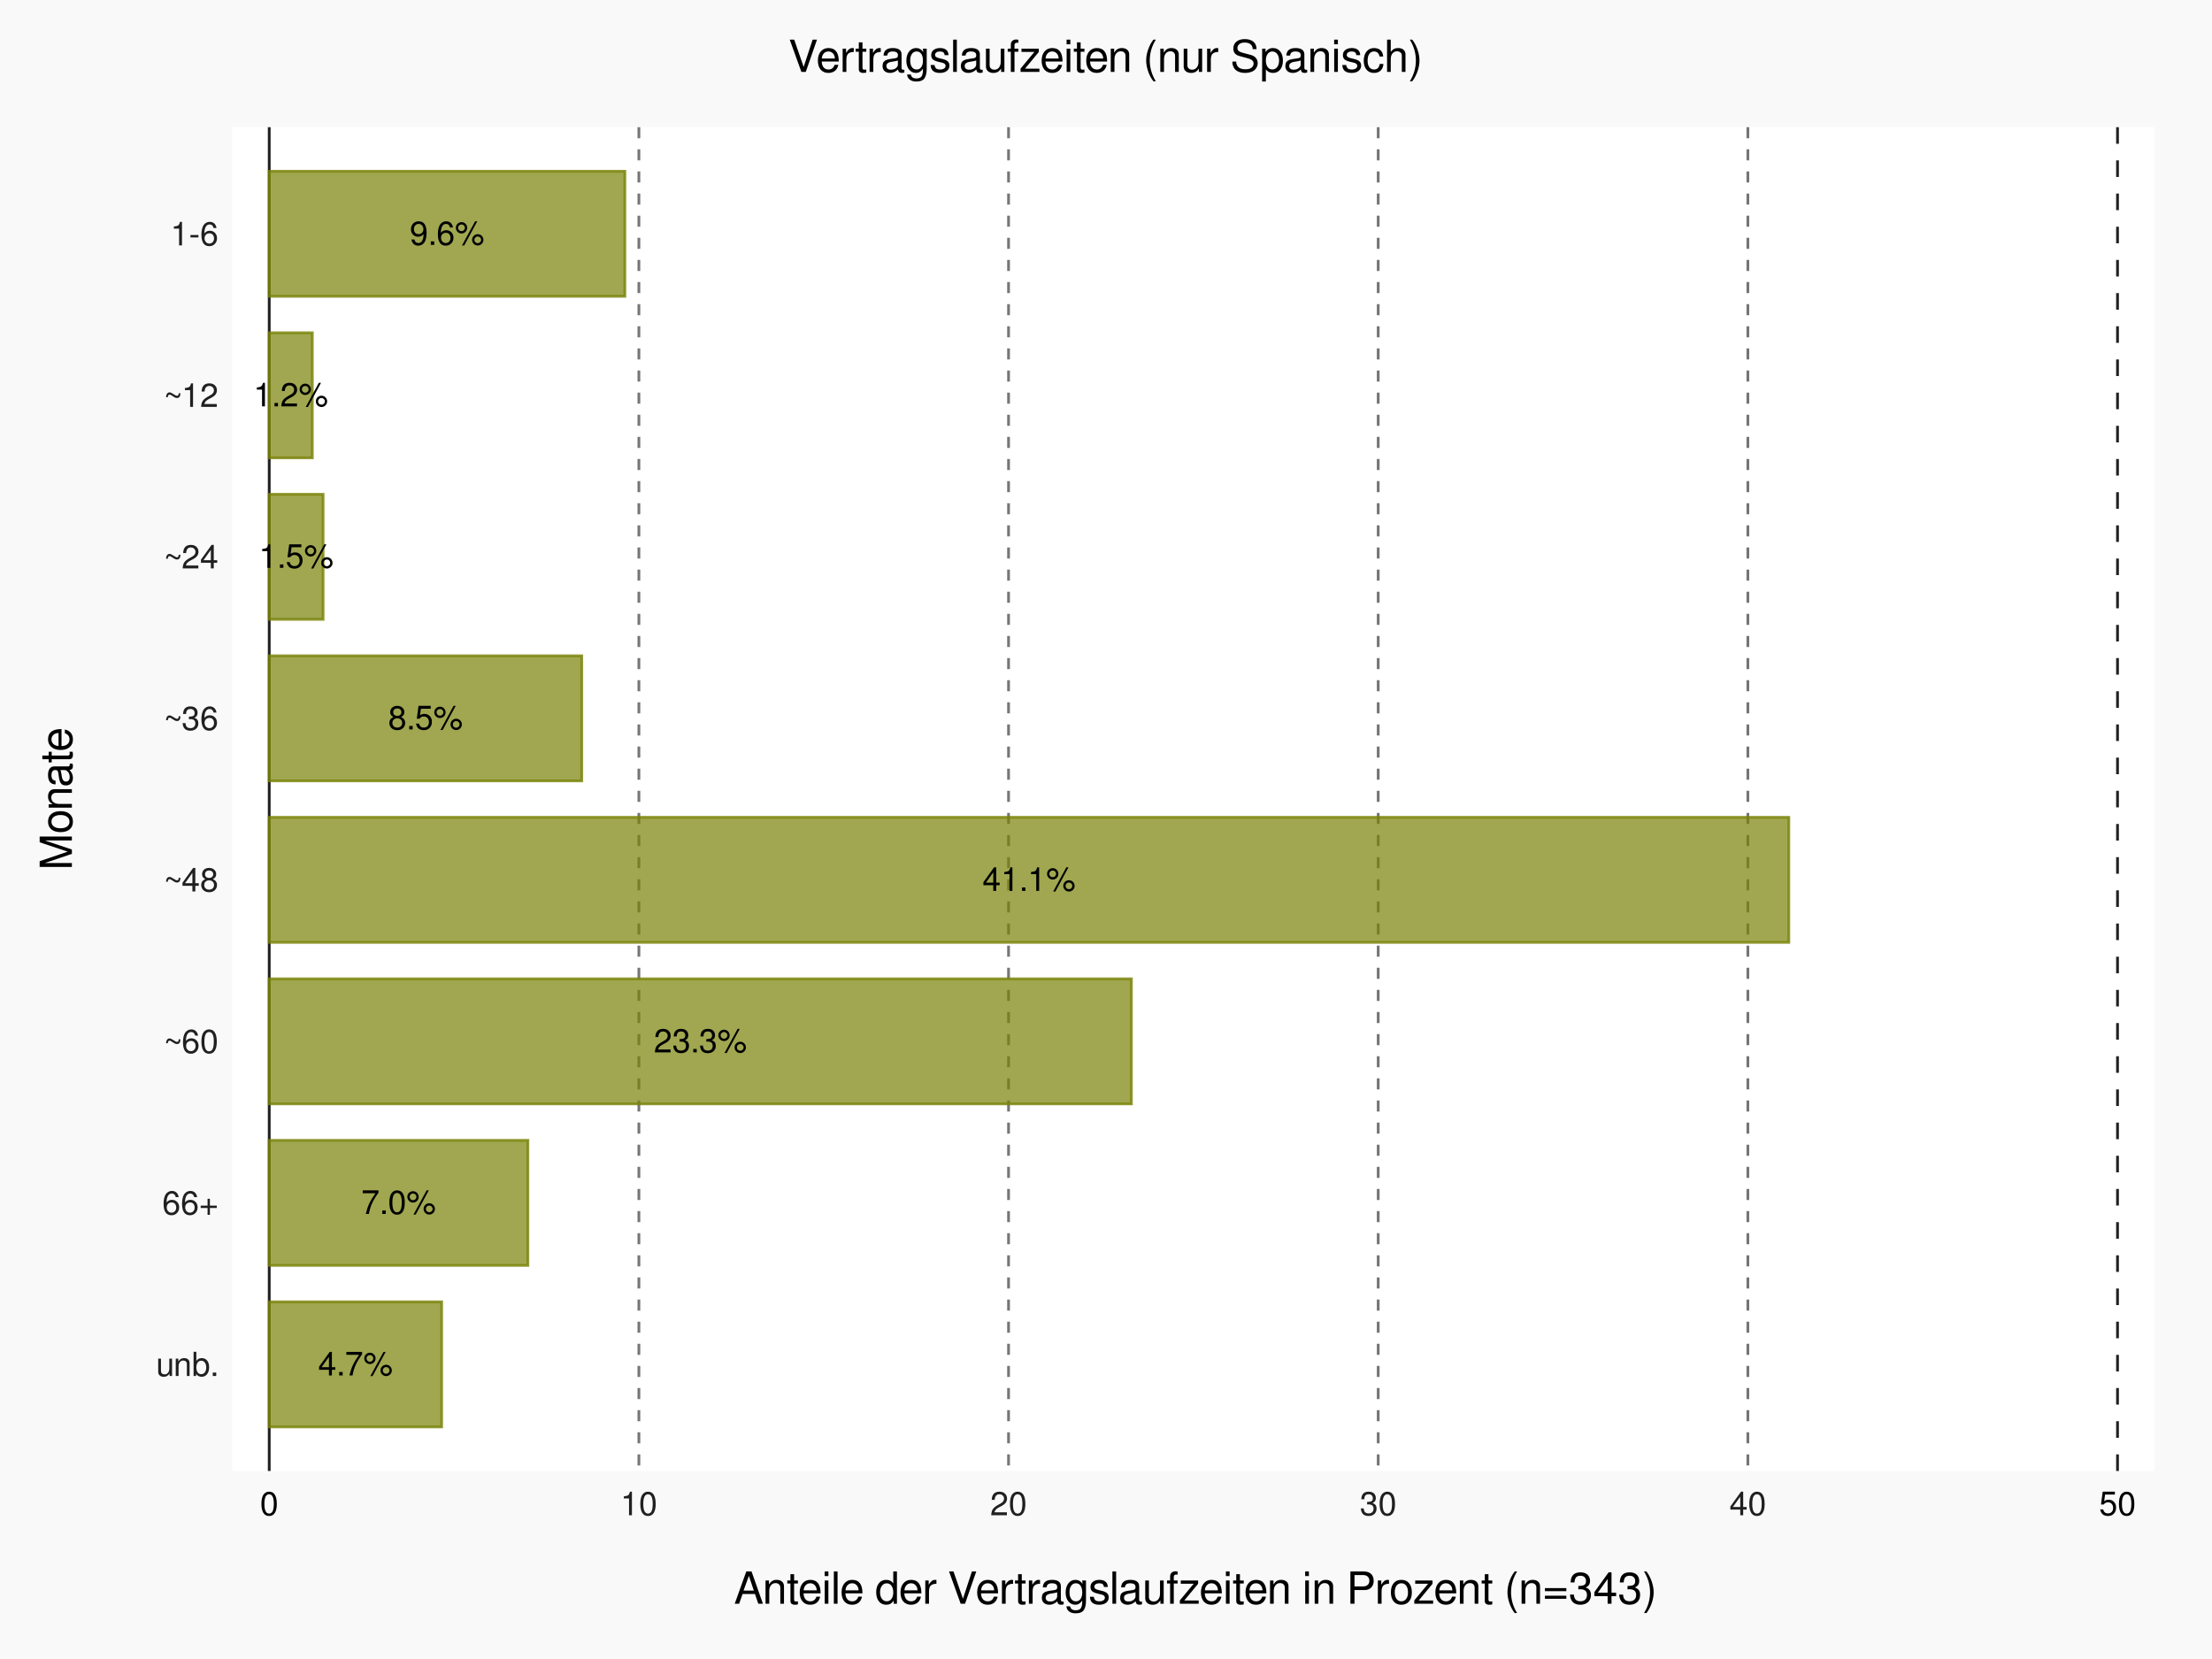
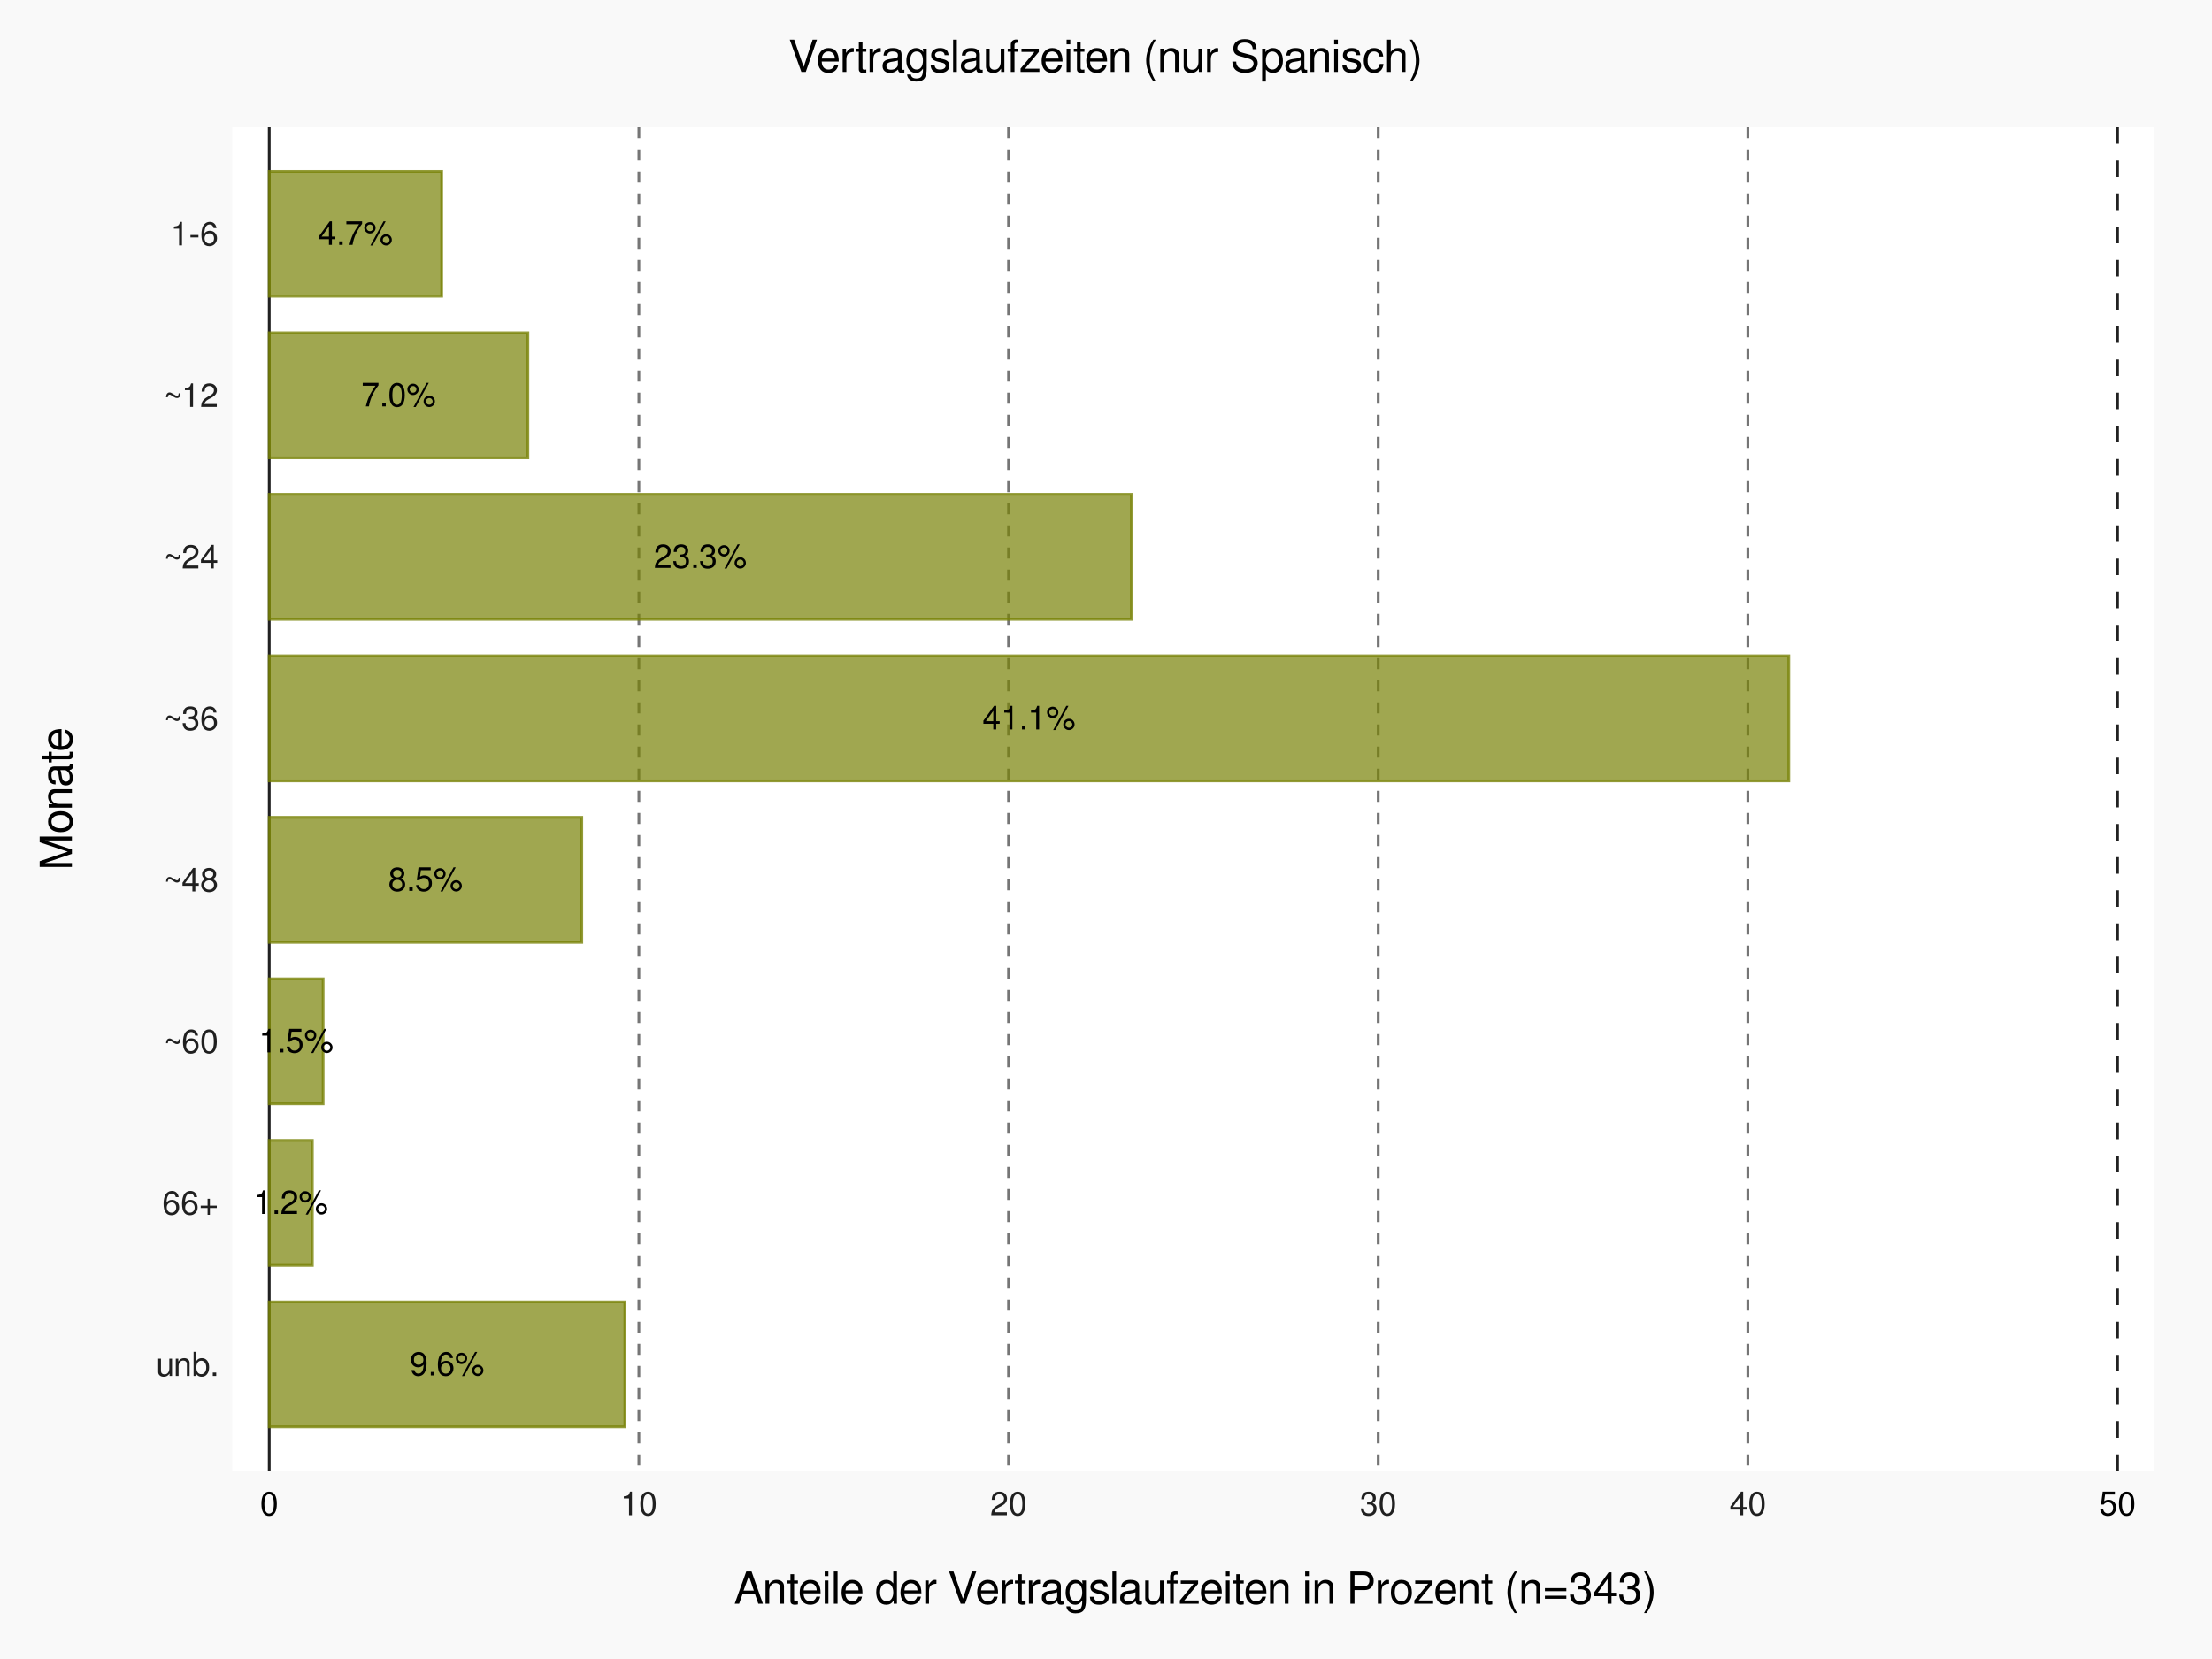
- <svg xmlns="http://www.w3.org/2000/svg" id="chart-4c6f5ebb-c0f0-463a-a5f4-052c1bc7d4be" class="pygal-chart" viewBox="0 0 800 600">
+ <svg xmlns="http://www.w3.org/2000/svg" id="chart-b99b0f3d-f080-4e8f-b3c8-87d4fb371d9c" class="pygal-chart" viewBox="0 0 800 600">
  <defs>
-     <style type="text/css">#chart-4c6f5ebb-c0f0-463a-a5f4-052c1bc7d4be{-webkit-user-select:none;-webkit-font-smoothing:antialiased;font-family:FreeSans}#chart-4c6f5ebb-c0f0-463a-a5f4-052c1bc7d4be .title{font-family:FreeSans;font-size:16px}#chart-4c6f5ebb-c0f0-463a-a5f4-052c1bc7d4be .legends .legend text{font-family:FreeSans;font-size:14px}#chart-4c6f5ebb-c0f0-463a-a5f4-052c1bc7d4be .axis text{font-family:FreeSans;font-size:12px}#chart-4c6f5ebb-c0f0-463a-a5f4-052c1bc7d4be .axis text.major{font-family:FreeSans;font-size:12px}#chart-4c6f5ebb-c0f0-463a-a5f4-052c1bc7d4be .text-overlay text.value{font-family:FreeSans;font-size:12px}#chart-4c6f5ebb-c0f0-463a-a5f4-052c1bc7d4be .text-overlay text.label{font-family:FreeSans;font-size:12px}#chart-4c6f5ebb-c0f0-463a-a5f4-052c1bc7d4be .tooltip{font-family:FreeSans;font-size:14px}#chart-4c6f5ebb-c0f0-463a-a5f4-052c1bc7d4be text.no_data{font-family:FreeSans;font-size:64px}
- #chart-4c6f5ebb-c0f0-463a-a5f4-052c1bc7d4be{background-color:rgba(249,249,249,1)}#chart-4c6f5ebb-c0f0-463a-a5f4-052c1bc7d4be path,#chart-4c6f5ebb-c0f0-463a-a5f4-052c1bc7d4be line,#chart-4c6f5ebb-c0f0-463a-a5f4-052c1bc7d4be rect,#chart-4c6f5ebb-c0f0-463a-a5f4-052c1bc7d4be circle{-webkit-transition:150ms;-moz-transition:150ms;transition:150ms}#chart-4c6f5ebb-c0f0-463a-a5f4-052c1bc7d4be .graph &gt; .background{fill:rgba(249,249,249,1)}#chart-4c6f5ebb-c0f0-463a-a5f4-052c1bc7d4be .plot &gt; .background{fill:rgba(255,255,255,1)}#chart-4c6f5ebb-c0f0-463a-a5f4-052c1bc7d4be .graph{fill:rgba(0,0,0,.87)}#chart-4c6f5ebb-c0f0-463a-a5f4-052c1bc7d4be text.no_data{fill:rgba(0,0,0,1)}#chart-4c6f5ebb-c0f0-463a-a5f4-052c1bc7d4be .title{fill:rgba(0,0,0,1)}#chart-4c6f5ebb-c0f0-463a-a5f4-052c1bc7d4be .legends .legend text{fill:rgba(0,0,0,.87)}#chart-4c6f5ebb-c0f0-463a-a5f4-052c1bc7d4be .legends .legend:hover text{fill:rgba(0,0,0,1)}#chart-4c6f5ebb-c0f0-463a-a5f4-052c1bc7d4be .axis .line{stroke:rgba(0,0,0,1)}#chart-4c6f5ebb-c0f0-463a-a5f4-052c1bc7d4be .axis .guide.line{stroke:rgba(0,0,0,.54)}#chart-4c6f5ebb-c0f0-463a-a5f4-052c1bc7d4be .axis .major.line{stroke:rgba(0,0,0,.87)}#chart-4c6f5ebb-c0f0-463a-a5f4-052c1bc7d4be .axis text.major{fill:rgba(0,0,0,1)}#chart-4c6f5ebb-c0f0-463a-a5f4-052c1bc7d4be .axis.y .guides:hover .guide.line,#chart-4c6f5ebb-c0f0-463a-a5f4-052c1bc7d4be .line-graph .axis.x .guides:hover .guide.line,#chart-4c6f5ebb-c0f0-463a-a5f4-052c1bc7d4be .stackedline-graph .axis.x .guides:hover .guide.line,#chart-4c6f5ebb-c0f0-463a-a5f4-052c1bc7d4be .xy-graph .axis.x .guides:hover .guide.line{stroke:rgba(0,0,0,1)}#chart-4c6f5ebb-c0f0-463a-a5f4-052c1bc7d4be .axis .guides:hover text{fill:rgba(0,0,0,1)}#chart-4c6f5ebb-c0f0-463a-a5f4-052c1bc7d4be .reactive{fill-opacity:.7;stroke-opacity:.8}#chart-4c6f5ebb-c0f0-463a-a5f4-052c1bc7d4be .ci{stroke:rgba(0,0,0,.87)}#chart-4c6f5ebb-c0f0-463a-a5f4-052c1bc7d4be .reactive.active,#chart-4c6f5ebb-c0f0-463a-a5f4-052c1bc7d4be .active .reactive{fill-opacity:.8;stroke-opacity:.9;stroke-width:4}#chart-4c6f5ebb-c0f0-463a-a5f4-052c1bc7d4be .ci .reactive.active{stroke-width:1.5}#chart-4c6f5ebb-c0f0-463a-a5f4-052c1bc7d4be .series text{fill:rgba(0,0,0,1)}#chart-4c6f5ebb-c0f0-463a-a5f4-052c1bc7d4be .tooltip rect{fill:rgba(255,255,255,1);stroke:rgba(0,0,0,1);-webkit-transition:opacity 150ms;-moz-transition:opacity 150ms;transition:opacity 150ms}#chart-4c6f5ebb-c0f0-463a-a5f4-052c1bc7d4be .tooltip .label{fill:rgba(0,0,0,.87)}#chart-4c6f5ebb-c0f0-463a-a5f4-052c1bc7d4be .tooltip .label{fill:rgba(0,0,0,.87)}#chart-4c6f5ebb-c0f0-463a-a5f4-052c1bc7d4be .tooltip .legend{font-size:.8em;fill:rgba(0,0,0,.54)}#chart-4c6f5ebb-c0f0-463a-a5f4-052c1bc7d4be .tooltip .x_label{font-size:.6em;fill:rgba(0,0,0,1)}#chart-4c6f5ebb-c0f0-463a-a5f4-052c1bc7d4be .tooltip .xlink{font-size:.5em;text-decoration:underline}#chart-4c6f5ebb-c0f0-463a-a5f4-052c1bc7d4be .tooltip .value{font-size:1.5em}#chart-4c6f5ebb-c0f0-463a-a5f4-052c1bc7d4be .bound{font-size:.5em}#chart-4c6f5ebb-c0f0-463a-a5f4-052c1bc7d4be .max-value{font-size:.75em;fill:rgba(0,0,0,.54)}#chart-4c6f5ebb-c0f0-463a-a5f4-052c1bc7d4be .map-element{fill:rgba(255,255,255,1);stroke:rgba(0,0,0,.54) !important}#chart-4c6f5ebb-c0f0-463a-a5f4-052c1bc7d4be .map-element .reactive{fill-opacity:inherit;stroke-opacity:inherit}#chart-4c6f5ebb-c0f0-463a-a5f4-052c1bc7d4be .color-0,#chart-4c6f5ebb-c0f0-463a-a5f4-052c1bc7d4be .color-0 a:visited{stroke:#788207;fill:#788207}#chart-4c6f5ebb-c0f0-463a-a5f4-052c1bc7d4be .text-overlay .color-0 text{fill:black}
- #chart-4c6f5ebb-c0f0-463a-a5f4-052c1bc7d4be text.no_data{text-anchor:middle}#chart-4c6f5ebb-c0f0-463a-a5f4-052c1bc7d4be .guide.line{fill:none}#chart-4c6f5ebb-c0f0-463a-a5f4-052c1bc7d4be .centered{text-anchor:middle}#chart-4c6f5ebb-c0f0-463a-a5f4-052c1bc7d4be .title{text-anchor:middle}#chart-4c6f5ebb-c0f0-463a-a5f4-052c1bc7d4be .legends .legend text{fill-opacity:1}#chart-4c6f5ebb-c0f0-463a-a5f4-052c1bc7d4be .axis.x text{text-anchor:middle}#chart-4c6f5ebb-c0f0-463a-a5f4-052c1bc7d4be .axis.x:not(.web) text[transform]{text-anchor:start}#chart-4c6f5ebb-c0f0-463a-a5f4-052c1bc7d4be .axis.x:not(.web) text[transform].backwards{text-anchor:end}#chart-4c6f5ebb-c0f0-463a-a5f4-052c1bc7d4be .axis.y text{text-anchor:end}#chart-4c6f5ebb-c0f0-463a-a5f4-052c1bc7d4be .axis.y text[transform].backwards{text-anchor:start}#chart-4c6f5ebb-c0f0-463a-a5f4-052c1bc7d4be .axis.y2 text{text-anchor:start}#chart-4c6f5ebb-c0f0-463a-a5f4-052c1bc7d4be .axis.y2 text[transform].backwards{text-anchor:end}#chart-4c6f5ebb-c0f0-463a-a5f4-052c1bc7d4be .axis .guide.line{stroke-dasharray:4,4}#chart-4c6f5ebb-c0f0-463a-a5f4-052c1bc7d4be .axis .major.guide.line{stroke-dasharray:6,6}#chart-4c6f5ebb-c0f0-463a-a5f4-052c1bc7d4be .horizontal .axis.y .guide.line,#chart-4c6f5ebb-c0f0-463a-a5f4-052c1bc7d4be .horizontal .axis.y2 .guide.line,#chart-4c6f5ebb-c0f0-463a-a5f4-052c1bc7d4be .vertical .axis.x .guide.line{opacity:0}#chart-4c6f5ebb-c0f0-463a-a5f4-052c1bc7d4be .horizontal .axis.always_show .guide.line,#chart-4c6f5ebb-c0f0-463a-a5f4-052c1bc7d4be .vertical .axis.always_show .guide.line{opacity:1 !important}#chart-4c6f5ebb-c0f0-463a-a5f4-052c1bc7d4be .axis.y .guides:hover .guide.line,#chart-4c6f5ebb-c0f0-463a-a5f4-052c1bc7d4be .axis.y2 .guides:hover .guide.line,#chart-4c6f5ebb-c0f0-463a-a5f4-052c1bc7d4be .axis.x .guides:hover .guide.line{opacity:1}#chart-4c6f5ebb-c0f0-463a-a5f4-052c1bc7d4be .axis .guides:hover text{opacity:1}#chart-4c6f5ebb-c0f0-463a-a5f4-052c1bc7d4be .nofill{fill:none}#chart-4c6f5ebb-c0f0-463a-a5f4-052c1bc7d4be .subtle-fill{fill-opacity:.2}#chart-4c6f5ebb-c0f0-463a-a5f4-052c1bc7d4be .dot{stroke-width:1px;fill-opacity:1}#chart-4c6f5ebb-c0f0-463a-a5f4-052c1bc7d4be .dot.active{stroke-width:5px}#chart-4c6f5ebb-c0f0-463a-a5f4-052c1bc7d4be .dot.negative{fill:transparent}#chart-4c6f5ebb-c0f0-463a-a5f4-052c1bc7d4be text,#chart-4c6f5ebb-c0f0-463a-a5f4-052c1bc7d4be tspan{stroke:none !important}#chart-4c6f5ebb-c0f0-463a-a5f4-052c1bc7d4be .series text.active{opacity:1}#chart-4c6f5ebb-c0f0-463a-a5f4-052c1bc7d4be .tooltip rect{fill-opacity:.95;stroke-width:.5}#chart-4c6f5ebb-c0f0-463a-a5f4-052c1bc7d4be .tooltip text{fill-opacity:1}#chart-4c6f5ebb-c0f0-463a-a5f4-052c1bc7d4be .showable{visibility:hidden}#chart-4c6f5ebb-c0f0-463a-a5f4-052c1bc7d4be .showable.shown{visibility:visible}#chart-4c6f5ebb-c0f0-463a-a5f4-052c1bc7d4be .gauge-background{fill:rgba(229,229,229,1);stroke:none}#chart-4c6f5ebb-c0f0-463a-a5f4-052c1bc7d4be .bg-lines{stroke:rgba(249,249,249,1);stroke-width:2px}</style>
+     <style type="text/css">#chart-b99b0f3d-f080-4e8f-b3c8-87d4fb371d9c{-webkit-user-select:none;-webkit-font-smoothing:antialiased;font-family:FreeSans}#chart-b99b0f3d-f080-4e8f-b3c8-87d4fb371d9c .title{font-family:FreeSans;font-size:16px}#chart-b99b0f3d-f080-4e8f-b3c8-87d4fb371d9c .legends .legend text{font-family:FreeSans;font-size:14px}#chart-b99b0f3d-f080-4e8f-b3c8-87d4fb371d9c .axis text{font-family:FreeSans;font-size:12px}#chart-b99b0f3d-f080-4e8f-b3c8-87d4fb371d9c .axis text.major{font-family:FreeSans;font-size:12px}#chart-b99b0f3d-f080-4e8f-b3c8-87d4fb371d9c .text-overlay text.value{font-family:FreeSans;font-size:12px}#chart-b99b0f3d-f080-4e8f-b3c8-87d4fb371d9c .text-overlay text.label{font-family:FreeSans;font-size:12px}#chart-b99b0f3d-f080-4e8f-b3c8-87d4fb371d9c .tooltip{font-family:FreeSans;font-size:14px}#chart-b99b0f3d-f080-4e8f-b3c8-87d4fb371d9c text.no_data{font-family:FreeSans;font-size:64px}
+ #chart-b99b0f3d-f080-4e8f-b3c8-87d4fb371d9c{background-color:rgba(249,249,249,1)}#chart-b99b0f3d-f080-4e8f-b3c8-87d4fb371d9c path,#chart-b99b0f3d-f080-4e8f-b3c8-87d4fb371d9c line,#chart-b99b0f3d-f080-4e8f-b3c8-87d4fb371d9c rect,#chart-b99b0f3d-f080-4e8f-b3c8-87d4fb371d9c circle{-webkit-transition:150ms;-moz-transition:150ms;transition:150ms}#chart-b99b0f3d-f080-4e8f-b3c8-87d4fb371d9c .graph &gt; .background{fill:rgba(249,249,249,1)}#chart-b99b0f3d-f080-4e8f-b3c8-87d4fb371d9c .plot &gt; .background{fill:rgba(255,255,255,1)}#chart-b99b0f3d-f080-4e8f-b3c8-87d4fb371d9c .graph{fill:rgba(0,0,0,.87)}#chart-b99b0f3d-f080-4e8f-b3c8-87d4fb371d9c text.no_data{fill:rgba(0,0,0,1)}#chart-b99b0f3d-f080-4e8f-b3c8-87d4fb371d9c .title{fill:rgba(0,0,0,1)}#chart-b99b0f3d-f080-4e8f-b3c8-87d4fb371d9c .legends .legend text{fill:rgba(0,0,0,.87)}#chart-b99b0f3d-f080-4e8f-b3c8-87d4fb371d9c .legends .legend:hover text{fill:rgba(0,0,0,1)}#chart-b99b0f3d-f080-4e8f-b3c8-87d4fb371d9c .axis .line{stroke:rgba(0,0,0,1)}#chart-b99b0f3d-f080-4e8f-b3c8-87d4fb371d9c .axis .guide.line{stroke:rgba(0,0,0,.54)}#chart-b99b0f3d-f080-4e8f-b3c8-87d4fb371d9c .axis .major.line{stroke:rgba(0,0,0,.87)}#chart-b99b0f3d-f080-4e8f-b3c8-87d4fb371d9c .axis text.major{fill:rgba(0,0,0,1)}#chart-b99b0f3d-f080-4e8f-b3c8-87d4fb371d9c .axis.y .guides:hover .guide.line,#chart-b99b0f3d-f080-4e8f-b3c8-87d4fb371d9c .line-graph .axis.x .guides:hover .guide.line,#chart-b99b0f3d-f080-4e8f-b3c8-87d4fb371d9c .stackedline-graph .axis.x .guides:hover .guide.line,#chart-b99b0f3d-f080-4e8f-b3c8-87d4fb371d9c .xy-graph .axis.x .guides:hover .guide.line{stroke:rgba(0,0,0,1)}#chart-b99b0f3d-f080-4e8f-b3c8-87d4fb371d9c .axis .guides:hover text{fill:rgba(0,0,0,1)}#chart-b99b0f3d-f080-4e8f-b3c8-87d4fb371d9c .reactive{fill-opacity:.7;stroke-opacity:.8}#chart-b99b0f3d-f080-4e8f-b3c8-87d4fb371d9c .ci{stroke:rgba(0,0,0,.87)}#chart-b99b0f3d-f080-4e8f-b3c8-87d4fb371d9c .reactive.active,#chart-b99b0f3d-f080-4e8f-b3c8-87d4fb371d9c .active .reactive{fill-opacity:.8;stroke-opacity:.9;stroke-width:4}#chart-b99b0f3d-f080-4e8f-b3c8-87d4fb371d9c .ci .reactive.active{stroke-width:1.5}#chart-b99b0f3d-f080-4e8f-b3c8-87d4fb371d9c .series text{fill:rgba(0,0,0,1)}#chart-b99b0f3d-f080-4e8f-b3c8-87d4fb371d9c .tooltip rect{fill:rgba(255,255,255,1);stroke:rgba(0,0,0,1);-webkit-transition:opacity 150ms;-moz-transition:opacity 150ms;transition:opacity 150ms}#chart-b99b0f3d-f080-4e8f-b3c8-87d4fb371d9c .tooltip .label{fill:rgba(0,0,0,.87)}#chart-b99b0f3d-f080-4e8f-b3c8-87d4fb371d9c .tooltip .label{fill:rgba(0,0,0,.87)}#chart-b99b0f3d-f080-4e8f-b3c8-87d4fb371d9c .tooltip .legend{font-size:.8em;fill:rgba(0,0,0,.54)}#chart-b99b0f3d-f080-4e8f-b3c8-87d4fb371d9c .tooltip .x_label{font-size:.6em;fill:rgba(0,0,0,1)}#chart-b99b0f3d-f080-4e8f-b3c8-87d4fb371d9c .tooltip .xlink{font-size:.5em;text-decoration:underline}#chart-b99b0f3d-f080-4e8f-b3c8-87d4fb371d9c .tooltip .value{font-size:1.5em}#chart-b99b0f3d-f080-4e8f-b3c8-87d4fb371d9c .bound{font-size:.5em}#chart-b99b0f3d-f080-4e8f-b3c8-87d4fb371d9c .max-value{font-size:.75em;fill:rgba(0,0,0,.54)}#chart-b99b0f3d-f080-4e8f-b3c8-87d4fb371d9c .map-element{fill:rgba(255,255,255,1);stroke:rgba(0,0,0,.54) !important}#chart-b99b0f3d-f080-4e8f-b3c8-87d4fb371d9c .map-element .reactive{fill-opacity:inherit;stroke-opacity:inherit}#chart-b99b0f3d-f080-4e8f-b3c8-87d4fb371d9c .color-0,#chart-b99b0f3d-f080-4e8f-b3c8-87d4fb371d9c .color-0 a:visited{stroke:#788207;fill:#788207}#chart-b99b0f3d-f080-4e8f-b3c8-87d4fb371d9c .text-overlay .color-0 text{fill:black}
+ #chart-b99b0f3d-f080-4e8f-b3c8-87d4fb371d9c text.no_data{text-anchor:middle}#chart-b99b0f3d-f080-4e8f-b3c8-87d4fb371d9c .guide.line{fill:none}#chart-b99b0f3d-f080-4e8f-b3c8-87d4fb371d9c .centered{text-anchor:middle}#chart-b99b0f3d-f080-4e8f-b3c8-87d4fb371d9c .title{text-anchor:middle}#chart-b99b0f3d-f080-4e8f-b3c8-87d4fb371d9c .legends .legend text{fill-opacity:1}#chart-b99b0f3d-f080-4e8f-b3c8-87d4fb371d9c .axis.x text{text-anchor:middle}#chart-b99b0f3d-f080-4e8f-b3c8-87d4fb371d9c .axis.x:not(.web) text[transform]{text-anchor:start}#chart-b99b0f3d-f080-4e8f-b3c8-87d4fb371d9c .axis.x:not(.web) text[transform].backwards{text-anchor:end}#chart-b99b0f3d-f080-4e8f-b3c8-87d4fb371d9c .axis.y text{text-anchor:end}#chart-b99b0f3d-f080-4e8f-b3c8-87d4fb371d9c .axis.y text[transform].backwards{text-anchor:start}#chart-b99b0f3d-f080-4e8f-b3c8-87d4fb371d9c .axis.y2 text{text-anchor:start}#chart-b99b0f3d-f080-4e8f-b3c8-87d4fb371d9c .axis.y2 text[transform].backwards{text-anchor:end}#chart-b99b0f3d-f080-4e8f-b3c8-87d4fb371d9c .axis .guide.line{stroke-dasharray:4,4}#chart-b99b0f3d-f080-4e8f-b3c8-87d4fb371d9c .axis .major.guide.line{stroke-dasharray:6,6}#chart-b99b0f3d-f080-4e8f-b3c8-87d4fb371d9c .horizontal .axis.y .guide.line,#chart-b99b0f3d-f080-4e8f-b3c8-87d4fb371d9c .horizontal .axis.y2 .guide.line,#chart-b99b0f3d-f080-4e8f-b3c8-87d4fb371d9c .vertical .axis.x .guide.line{opacity:0}#chart-b99b0f3d-f080-4e8f-b3c8-87d4fb371d9c .horizontal .axis.always_show .guide.line,#chart-b99b0f3d-f080-4e8f-b3c8-87d4fb371d9c .vertical .axis.always_show .guide.line{opacity:1 !important}#chart-b99b0f3d-f080-4e8f-b3c8-87d4fb371d9c .axis.y .guides:hover .guide.line,#chart-b99b0f3d-f080-4e8f-b3c8-87d4fb371d9c .axis.y2 .guides:hover .guide.line,#chart-b99b0f3d-f080-4e8f-b3c8-87d4fb371d9c .axis.x .guides:hover .guide.line{opacity:1}#chart-b99b0f3d-f080-4e8f-b3c8-87d4fb371d9c .axis .guides:hover text{opacity:1}#chart-b99b0f3d-f080-4e8f-b3c8-87d4fb371d9c .nofill{fill:none}#chart-b99b0f3d-f080-4e8f-b3c8-87d4fb371d9c .subtle-fill{fill-opacity:.2}#chart-b99b0f3d-f080-4e8f-b3c8-87d4fb371d9c .dot{stroke-width:1px;fill-opacity:1}#chart-b99b0f3d-f080-4e8f-b3c8-87d4fb371d9c .dot.active{stroke-width:5px}#chart-b99b0f3d-f080-4e8f-b3c8-87d4fb371d9c .dot.negative{fill:transparent}#chart-b99b0f3d-f080-4e8f-b3c8-87d4fb371d9c text,#chart-b99b0f3d-f080-4e8f-b3c8-87d4fb371d9c tspan{stroke:none !important}#chart-b99b0f3d-f080-4e8f-b3c8-87d4fb371d9c .series text.active{opacity:1}#chart-b99b0f3d-f080-4e8f-b3c8-87d4fb371d9c .tooltip rect{fill-opacity:.95;stroke-width:.5}#chart-b99b0f3d-f080-4e8f-b3c8-87d4fb371d9c .tooltip text{fill-opacity:1}#chart-b99b0f3d-f080-4e8f-b3c8-87d4fb371d9c .showable{visibility:hidden}#chart-b99b0f3d-f080-4e8f-b3c8-87d4fb371d9c .showable.shown{visibility:visible}#chart-b99b0f3d-f080-4e8f-b3c8-87d4fb371d9c .gauge-background{fill:rgba(229,229,229,1);stroke:none}#chart-b99b0f3d-f080-4e8f-b3c8-87d4fb371d9c .bg-lines{stroke:rgba(249,249,249,1);stroke-width:2px}</style>
  </defs>
  <g class="graph horizontalbar-graph horizontal">
    <rect x="0" y="0" width="800" height="600" class="background" />
    <g transform="translate(84, 46)" class="plot">
      <rect x="0" y="0" width="695.2" height="486" class="background" />
      <g class="axis y">
        <g class="guides">
          <text x="-5" y="451.647" class="">unb.</text>
        </g>
        <g class="guides">
          <text x="-5" y="393.234" class="">66+</text>
        </g>
        <g class="guides">
          <text x="-5" y="334.82" class="">~60</text>
        </g>
        <g class="guides">
          <text x="-5" y="276.407" class="">~48</text>
        </g>
        <g class="guides">
          <text x="-5" y="217.993" class="">~36</text>
        </g>
        <g class="guides">
          <text x="-5" y="159.58" class="">~24</text>
        </g>
        <g class="guides">
          <text x="-5" y="101.166" class="">~12</text>
        </g>
        <g class="guides">
          <text x="-5" y="42.753" class="">1-6</text>
        </g>
      </g>
      <g class="axis x always_show">
        <g class="guides">
          <path d="M13.369 0 v486" class="axis major line" />
          <text x="13.369" y="502.0" class="major">0</text>
        </g>
        <g class="guides">
          <path d="M147.062 0 v486" class="guide line" />
          <text x="147.062" y="502.0" class="">10</text>
        </g>
        <g class="guides">
          <path d="M280.754 0 v486" class="guide line" />
          <text x="280.754" y="502.0" class="">20</text>
        </g>
        <g class="guides">
          <path d="M414.446 0 v486" class="guide line" />
          <text x="414.446" y="502.0" class="">30</text>
        </g>
        <g class="guides">
          <path d="M548.138 0 v486" class="guide line" />
          <text x="548.138" y="502.0" class="">40</text>
        </g>
        <g class="guides">
          <path d="M681.831 0 v486" class="major guide line" />
          <text x="681.831" y="502.0" class="major">50</text>
        </g>
      </g>
      <g class="series serie-0 color-0">
        <g class="bars">
          <g class="bar">
-             <rect x="13.369" y="424.829" rx="0" ry="0" width="62.364" height="45.235" class="rect reactive tooltip-trigger" />
+             <rect x="13.369" y="424.829" rx="0" ry="0" width="128.625" height="45.235" class="rect reactive tooltip-trigger" />
          </g>
          <g class="bar">
-             <rect x="13.369" y="366.416" rx="0" ry="0" width="93.546" height="45.235" class="rect reactive tooltip-trigger" />
+             <rect x="13.369" y="366.416" rx="0" ry="0" width="15.591" height="45.235" class="rect reactive tooltip-trigger" />
          </g>
          <g class="bar">
-             <rect x="13.369" y="308.003" rx="0" ry="0" width="311.819" height="45.235" class="rect reactive tooltip-trigger" />
+             <rect x="13.369" y="308.003" rx="0" ry="0" width="19.489" height="45.235" class="rect reactive tooltip-trigger" />
          </g>
          <g class="bar">
-             <rect x="13.369" y="249.589" rx="0" ry="0" width="549.581" height="45.235" class="rect reactive tooltip-trigger" />
+             <rect x="13.369" y="249.589" rx="0" ry="0" width="113.034" height="45.235" class="rect reactive tooltip-trigger" />
          </g>
          <g class="bar">
-             <rect x="13.369" y="191.176" rx="0" ry="0" width="113.034" height="45.235" class="rect reactive tooltip-trigger" />
+             <rect x="13.369" y="191.176" rx="0" ry="0" width="549.581" height="45.235" class="rect reactive tooltip-trigger" />
          </g>
          <g class="bar">
-             <rect x="13.369" y="132.762" rx="0" ry="0" width="19.489" height="45.235" class="rect reactive tooltip-trigger" />
+             <rect x="13.369" y="132.762" rx="0" ry="0" width="311.819" height="45.235" class="rect reactive tooltip-trigger" />
          </g>
          <g class="bar">
-             <rect x="13.369" y="74.349" rx="0" ry="0" width="15.591" height="45.235" class="rect reactive tooltip-trigger" />
+             <rect x="13.369" y="74.349" rx="0" ry="0" width="93.546" height="45.235" class="rect reactive tooltip-trigger" />
          </g>
          <g class="bar">
-             <rect x="13.369" y="15.935" rx="0" ry="0" width="128.625" height="45.235" class="rect reactive tooltip-trigger" />
+             <rect x="13.369" y="15.935" rx="0" ry="0" width="62.364" height="45.235" class="rect reactive tooltip-trigger" />
          </g>
        </g>
      </g>
    </g>
    <g class="titles">
      <text x="400.0" y="26" class="title plot_title">Vertragslaufzeiten (nur Spanisch)</text>
      <text x="432.4" y="580" class="title">Anteile der Vertragslaufzeiten in Prozent (n=343)</text>
      <text x="0" y="315.0" class="title" transform="rotate(-90 0 289)">Monate</text>
    </g>
    <g transform="translate(84, 46)" class="plot overlay">
      <g class="series serie-0 color-0" />
    </g>
    <g transform="translate(84, 46)" class="plot text-overlay">
      <g class="series serie-0 color-0">
-         <text text-anchor="middle" x="44.551" y="451.447" class="value">4.7%</text>
-         <text text-anchor="middle" x="60.142" y="393.034" class="value">7.0%</text>
-         <text text-anchor="middle" x="169.279" y="334.62" class="value">23.3%</text>
-         <text text-anchor="middle" x="288.16" y="276.207" class="value">41.1%</text>
-         <text text-anchor="middle" x="69.886" y="217.793" class="value">8.5%</text>
-         <text text-anchor="middle" x="23.114" y="159.38" class="value">1.5%</text>
-         <text text-anchor="middle" x="21.165" y="100.966" class="value">1.2%</text>
-         <text text-anchor="middle" x="77.682" y="42.553" class="value">9.6%</text>
+         <text text-anchor="middle" x="77.682" y="451.447" class="value">9.6%</text>
+         <text text-anchor="middle" x="21.165" y="393.034" class="value">1.2%</text>
+         <text text-anchor="middle" x="23.114" y="334.62" class="value">1.5%</text>
+         <text text-anchor="middle" x="69.886" y="276.207" class="value">8.5%</text>
+         <text text-anchor="middle" x="288.16" y="217.793" class="value">41.1%</text>
+         <text text-anchor="middle" x="169.279" y="159.38" class="value">23.3%</text>
+         <text text-anchor="middle" x="60.142" y="100.966" class="value">7.0%</text>
+         <text text-anchor="middle" x="44.551" y="42.553" class="value">4.7%</text>
      </g>
    </g>
    <g transform="translate(84, 46)" class="plot tooltip-overlay">
      <g transform="translate(0 0)" style="opacity: 0" class="tooltip">
        <rect rx="0" ry="0" width="0" height="0" class="tooltip-box" />
        <g class="text" />
      </g>
    </g>
  </g>
</svg>
